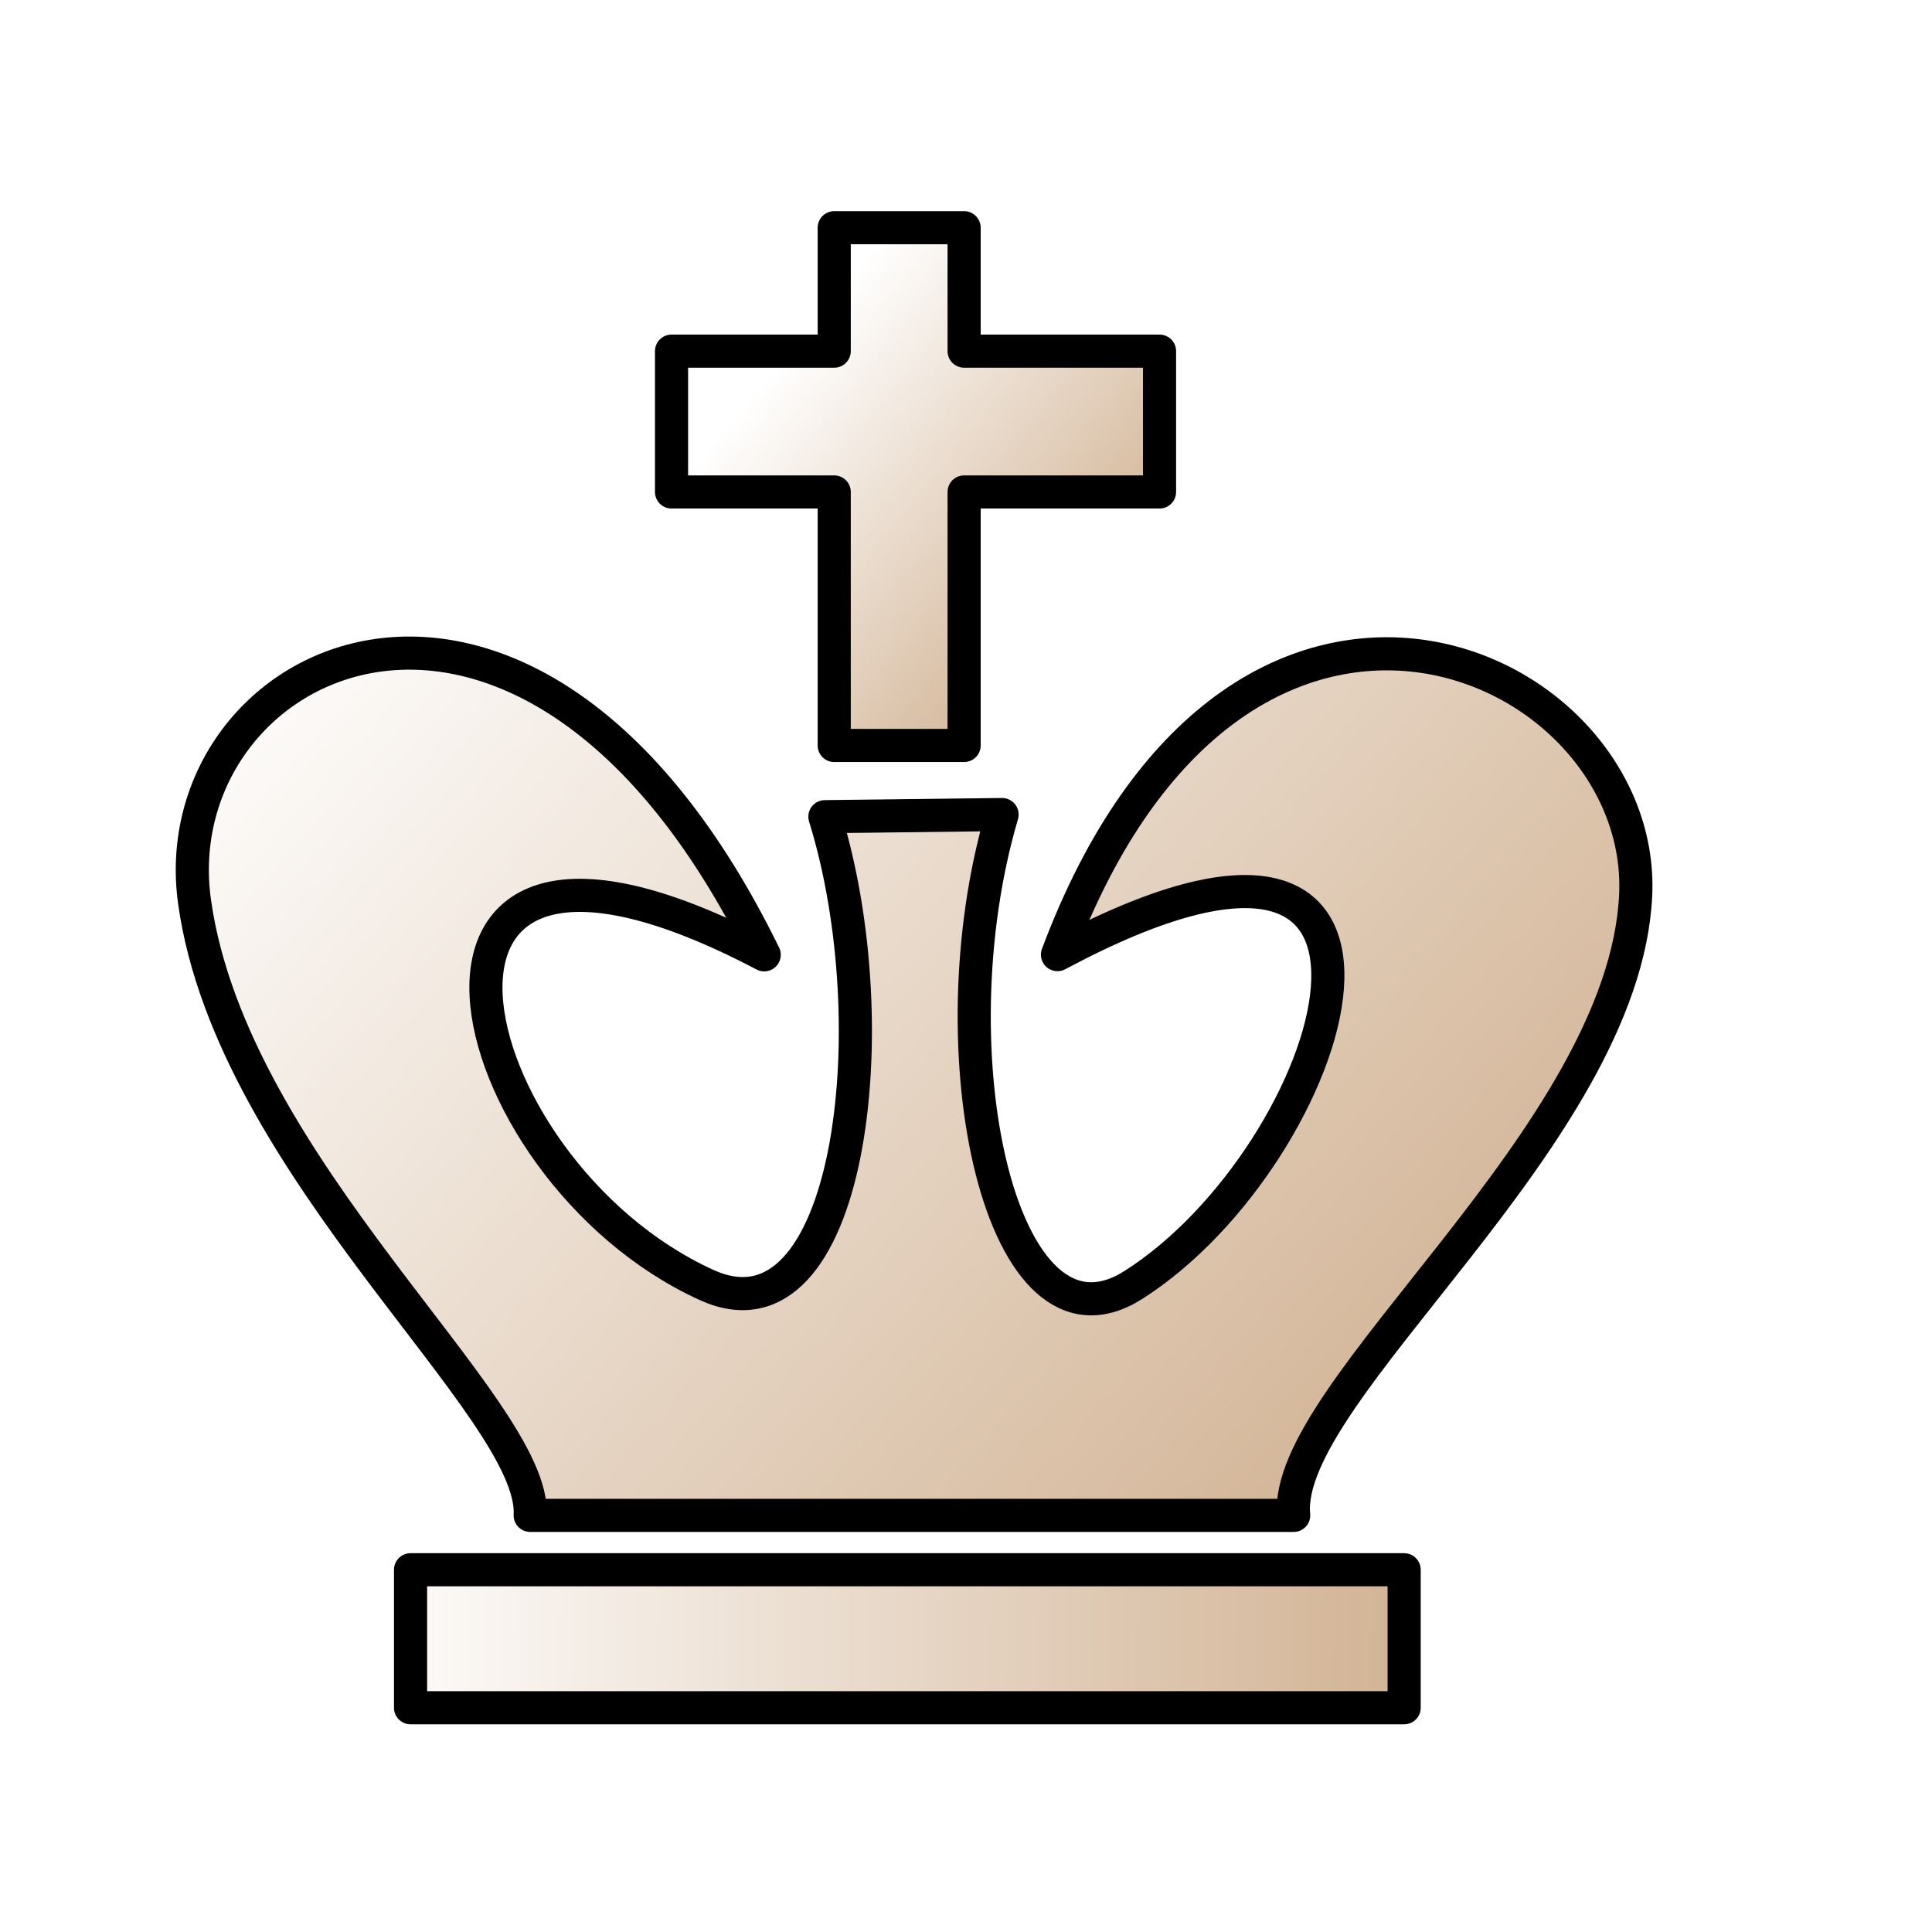
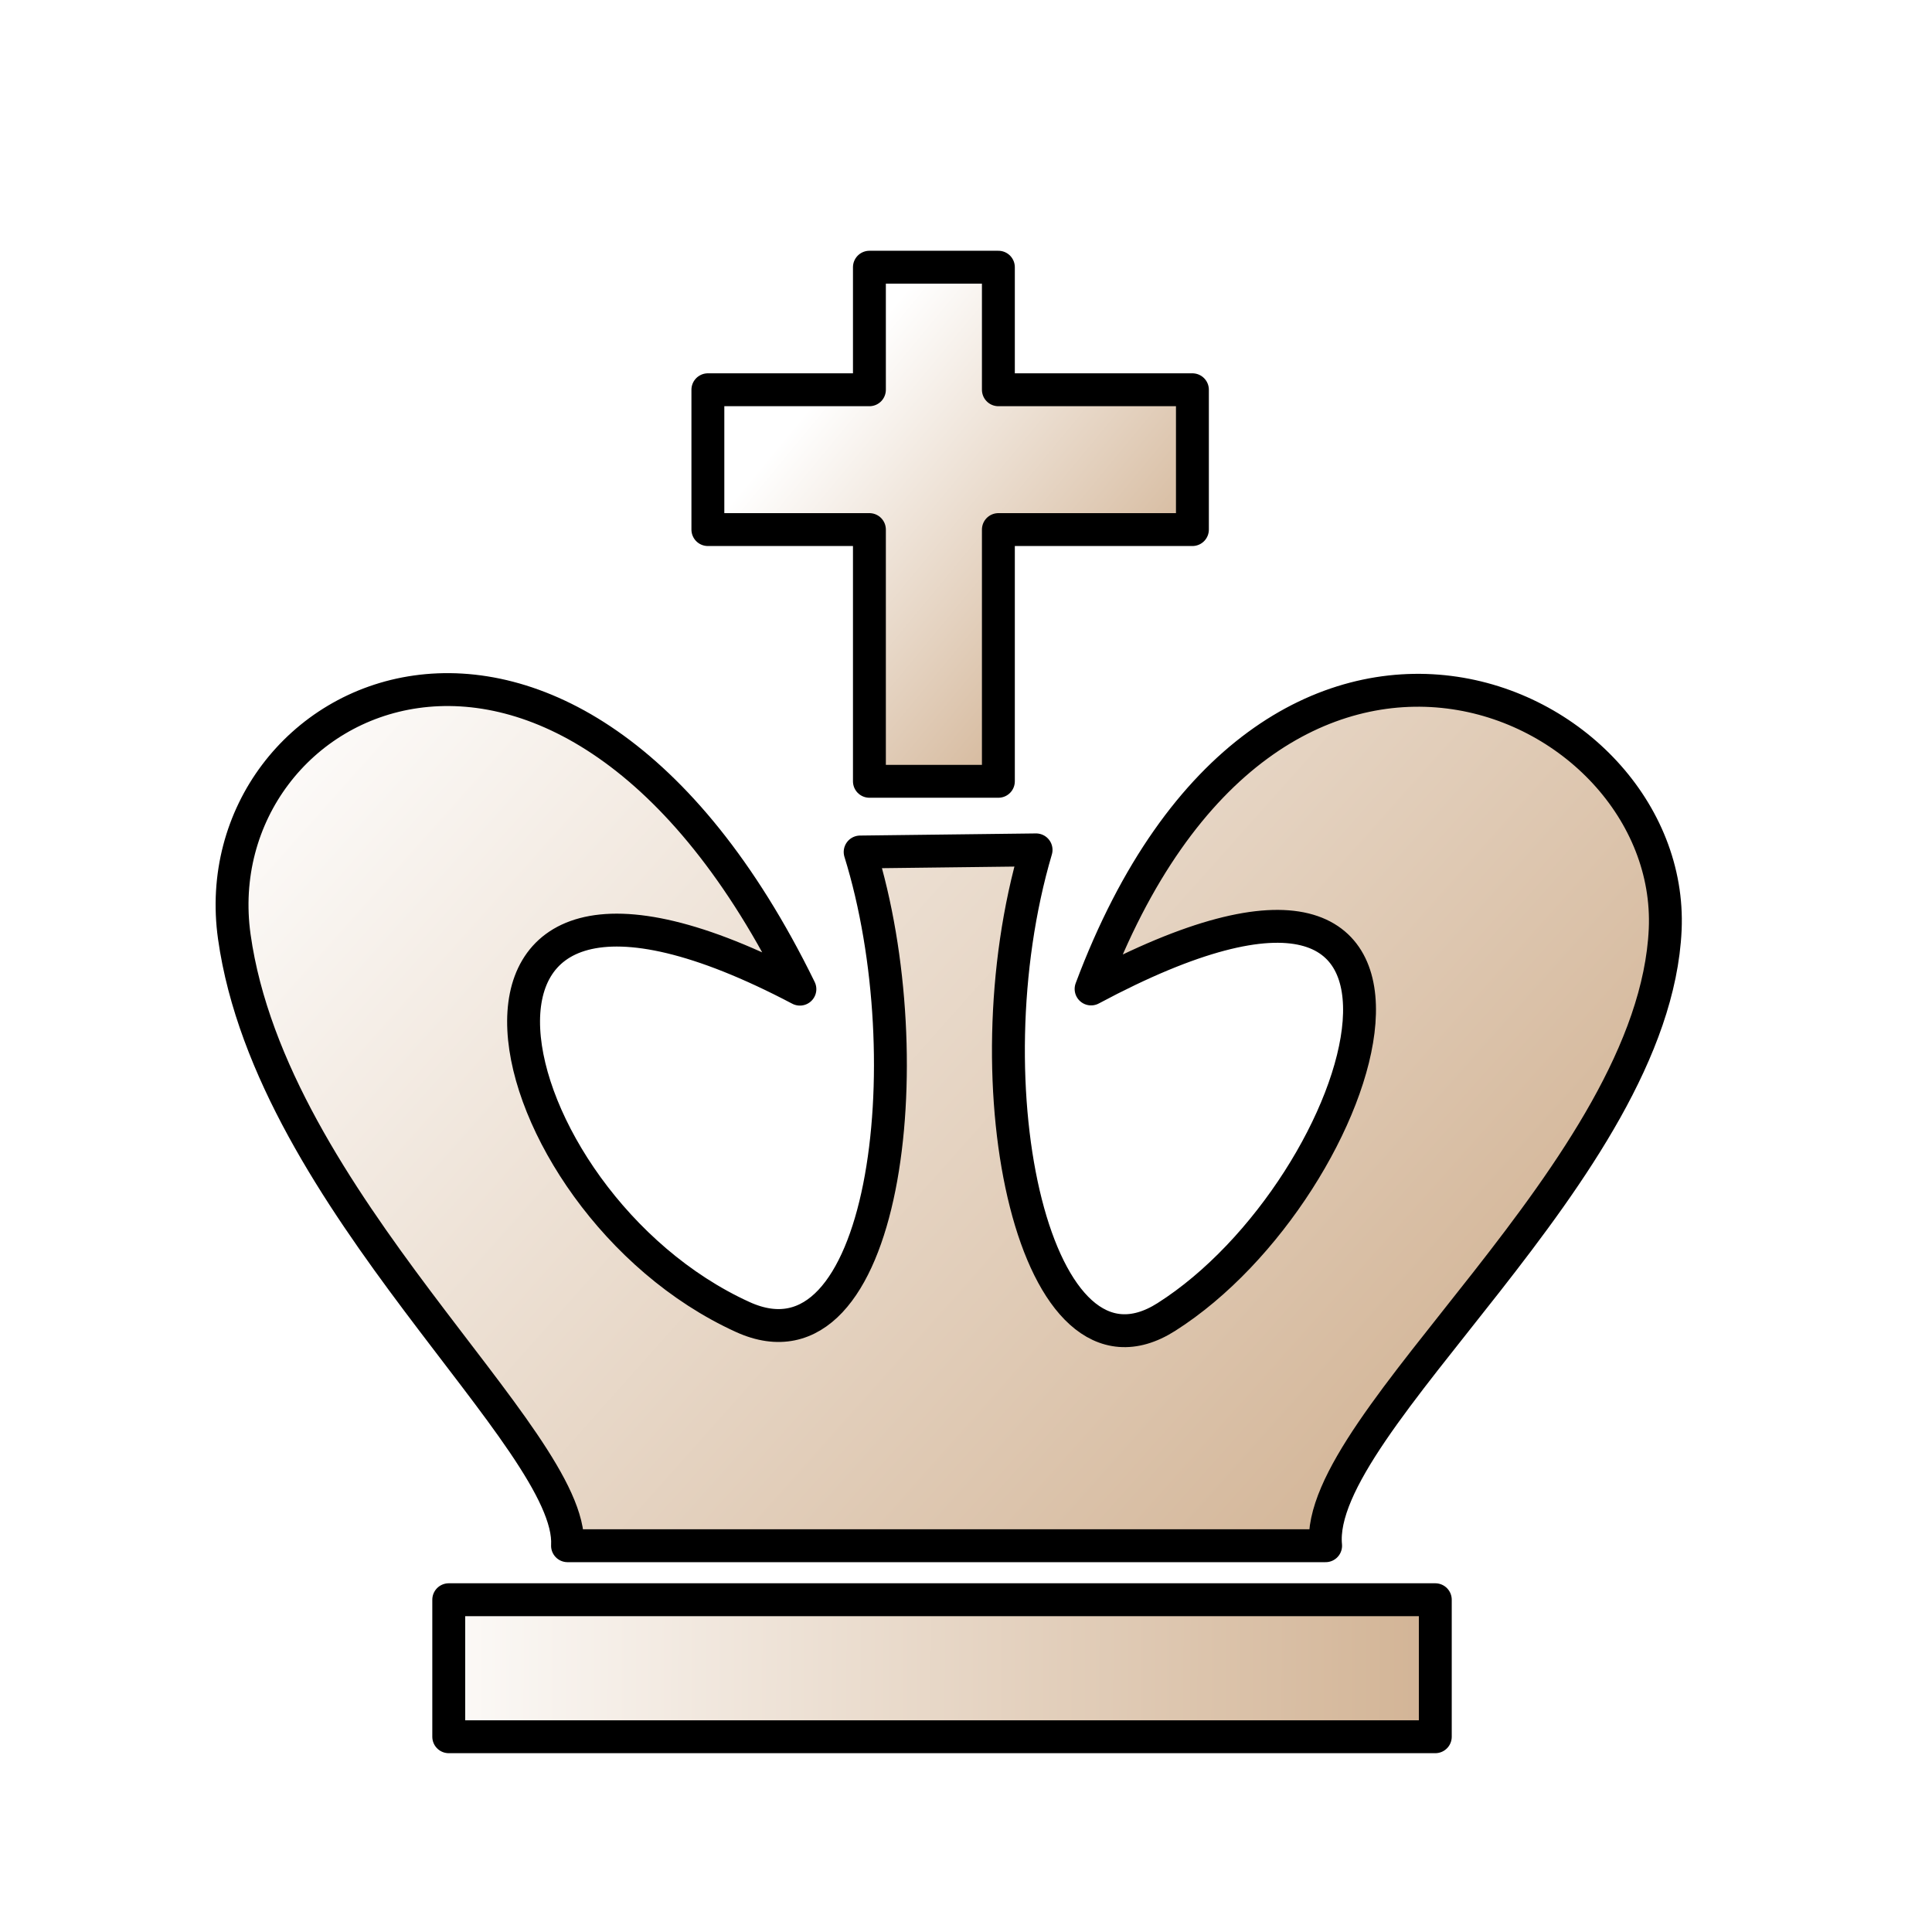
- <svg xmlns="http://www.w3.org/2000/svg" xmlns:xlink="http://www.w3.org/1999/xlink" width="700pt" height="700pt" id="svg36220" version="1.0">
+ <svg xmlns="http://www.w3.org/2000/svg" xmlns:xlink="http://www.w3.org/1999/xlink" width="700pt" height="700pt" id="svg36220" version="1.0" viewBox="-20 -20 940 940">
  <defs id="defs36222">
    <linearGradient id="linearGradient2459">
      <stop style="stop-color:#ffffff;stop-opacity:1;" offset="0" id="stop2461" />
      <stop style="stop-color:#d0b090;stop-opacity:1;" offset="1" id="stop2463" />
    </linearGradient>
    <linearGradient xlink:href="#linearGradient2459" id="linearGradient2467" gradientUnits="userSpaceOnUse" x1="84.906" y1="570.257" x2="798.284" y2="570.257" />
    <linearGradient xlink:href="#linearGradient2459" id="linearGradient2469" gradientUnits="userSpaceOnUse" x1="84.906" y1="570.257" x2="798.284" y2="570.257" />
    <linearGradient xlink:href="#linearGradient2459" id="linearGradient2472" gradientUnits="userSpaceOnUse" x1="163.113" y1="776.638" x2="702.697" y2="778.811" />
    <linearGradient xlink:href="#linearGradient2459" id="linearGradient2475" gradientUnits="userSpaceOnUse" x1="150.079" y1="255.254" x2="694.007" y2="740.062" />
    <linearGradient xlink:href="#linearGradient2459" id="linearGradient2483" x1="375.068" y1="176.416" x2="535.576" y2="308.934" gradientUnits="userSpaceOnUse" />
  </defs>
  <g id="layer1">
    <path style="opacity:1;fill:url(#linearGradient2483);fill-opacity:1.0;fill-rule:evenodd;stroke:#000000;stroke-width:16;stroke-linecap:round;stroke-linejoin:round;stroke-miterlimit:4;stroke-dasharray:none;stroke-dashoffset:0;stroke-opacity:1" d="M 403.006,110.009 L 403.006,169.634 L 324.412,169.634 L 324.412,237.665 L 403.006,237.665 L 403.006,360.134 L 465.756,360.134 L 465.756,237.665 L 560.162,237.665 L 560.162,169.634 L 465.756,169.634 L 465.756,110.009 L 403.006,110.009 z " id="rect4417" />
    <path style="fill:url(#linearGradient2475);fill-opacity:1;fill-rule:evenodd;stroke:#000000;stroke-width:16;stroke-linecap:round;stroke-linejoin:round;stroke-miterlimit:4;stroke-dasharray:none;stroke-opacity:1" d="M 510.862,461.171 C 710.6,354.338 646.594,557.864 547.469,620.781 C 483.605,661.317 450.214,508.368 484.094,393.5 L 398.5,394.531 C 430.063,496.18 410.814,652.385 341.375,620.781 C 217.687,564.487 171.705,357.359 369.183,461.266 C 255.068,227.988 77.322,317.19 94,435.75 C 112.118,564.542 259.112,680.433 256.125,732.062 L 624.969,732.062 C 619.059,672.243 784.881,549.22 790.188,432.25 C 795.281,317.804 597.763,229.168 510.862,461.171 z " id="path4423" />
    <rect style="fill:url(#linearGradient2472);fill-opacity:1;fill-rule:evenodd;stroke:#000000;stroke-width:16;stroke-linecap:round;stroke-linejoin:round;stroke-miterlimit:4;stroke-dasharray:none;stroke-dashoffset:0;stroke-opacity:1" id="rect4429" width="480" height="66.667" x="198.333" y="758.333" />
  </g>
</svg>
